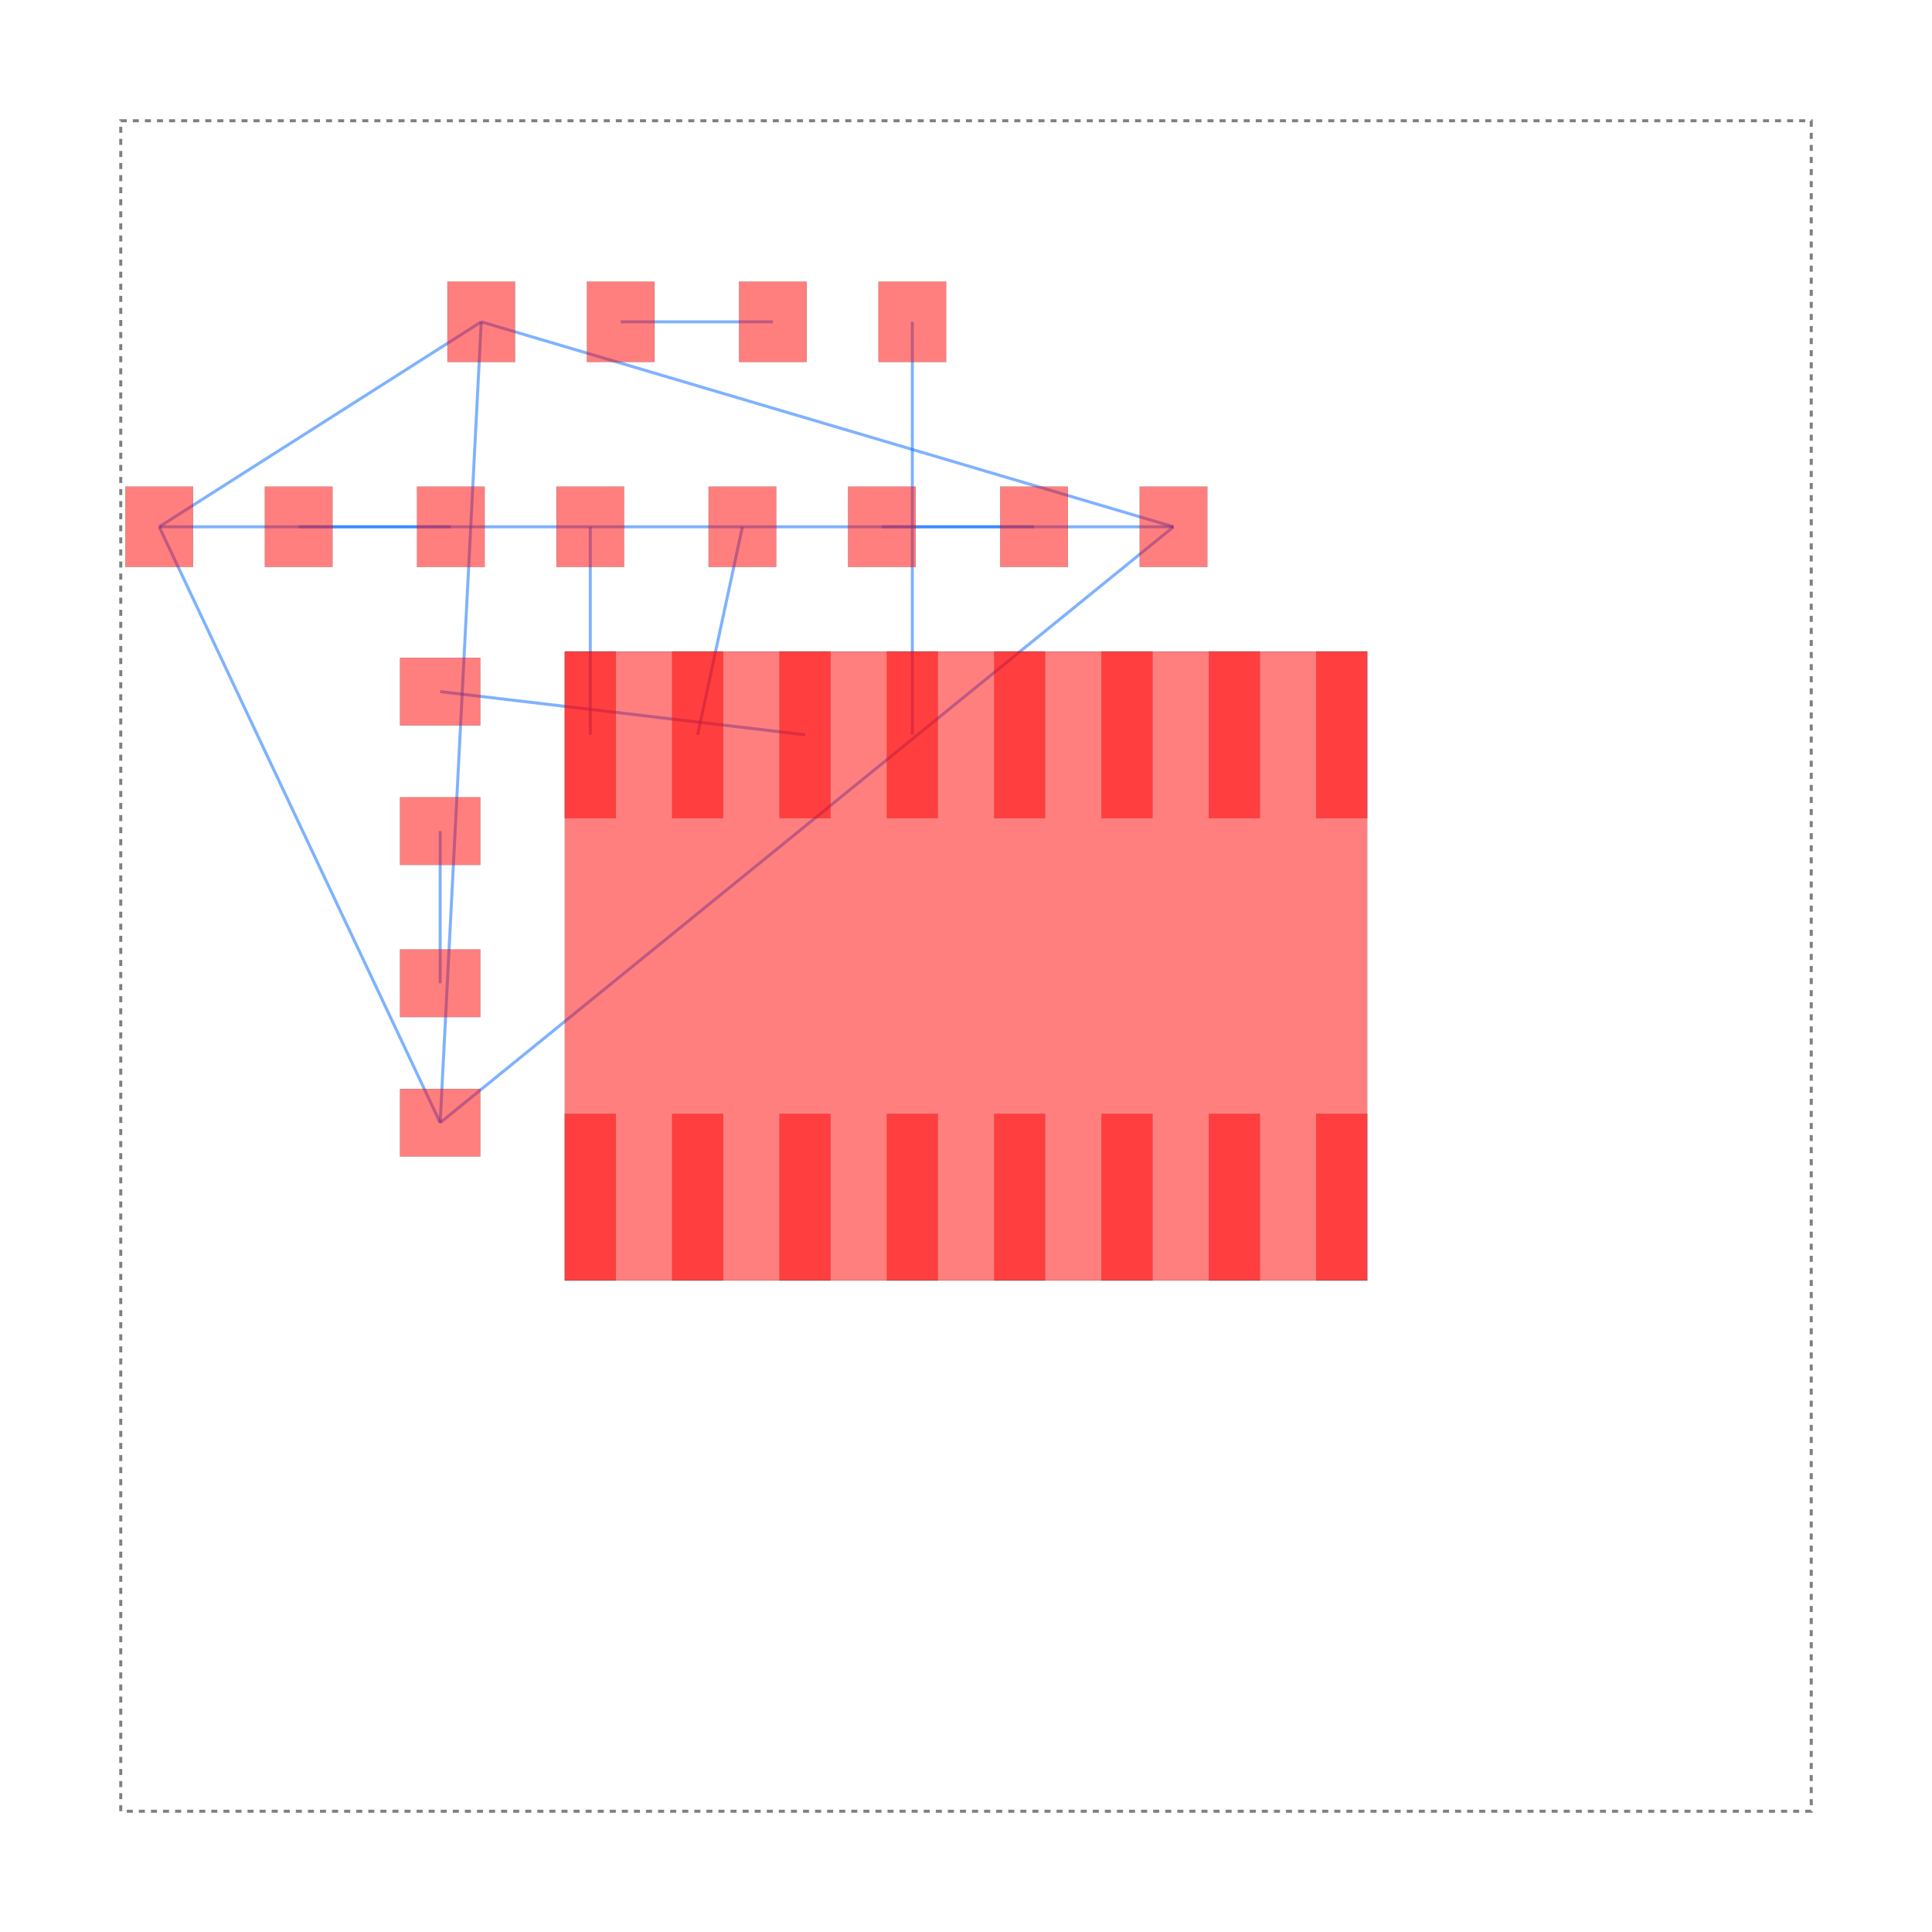
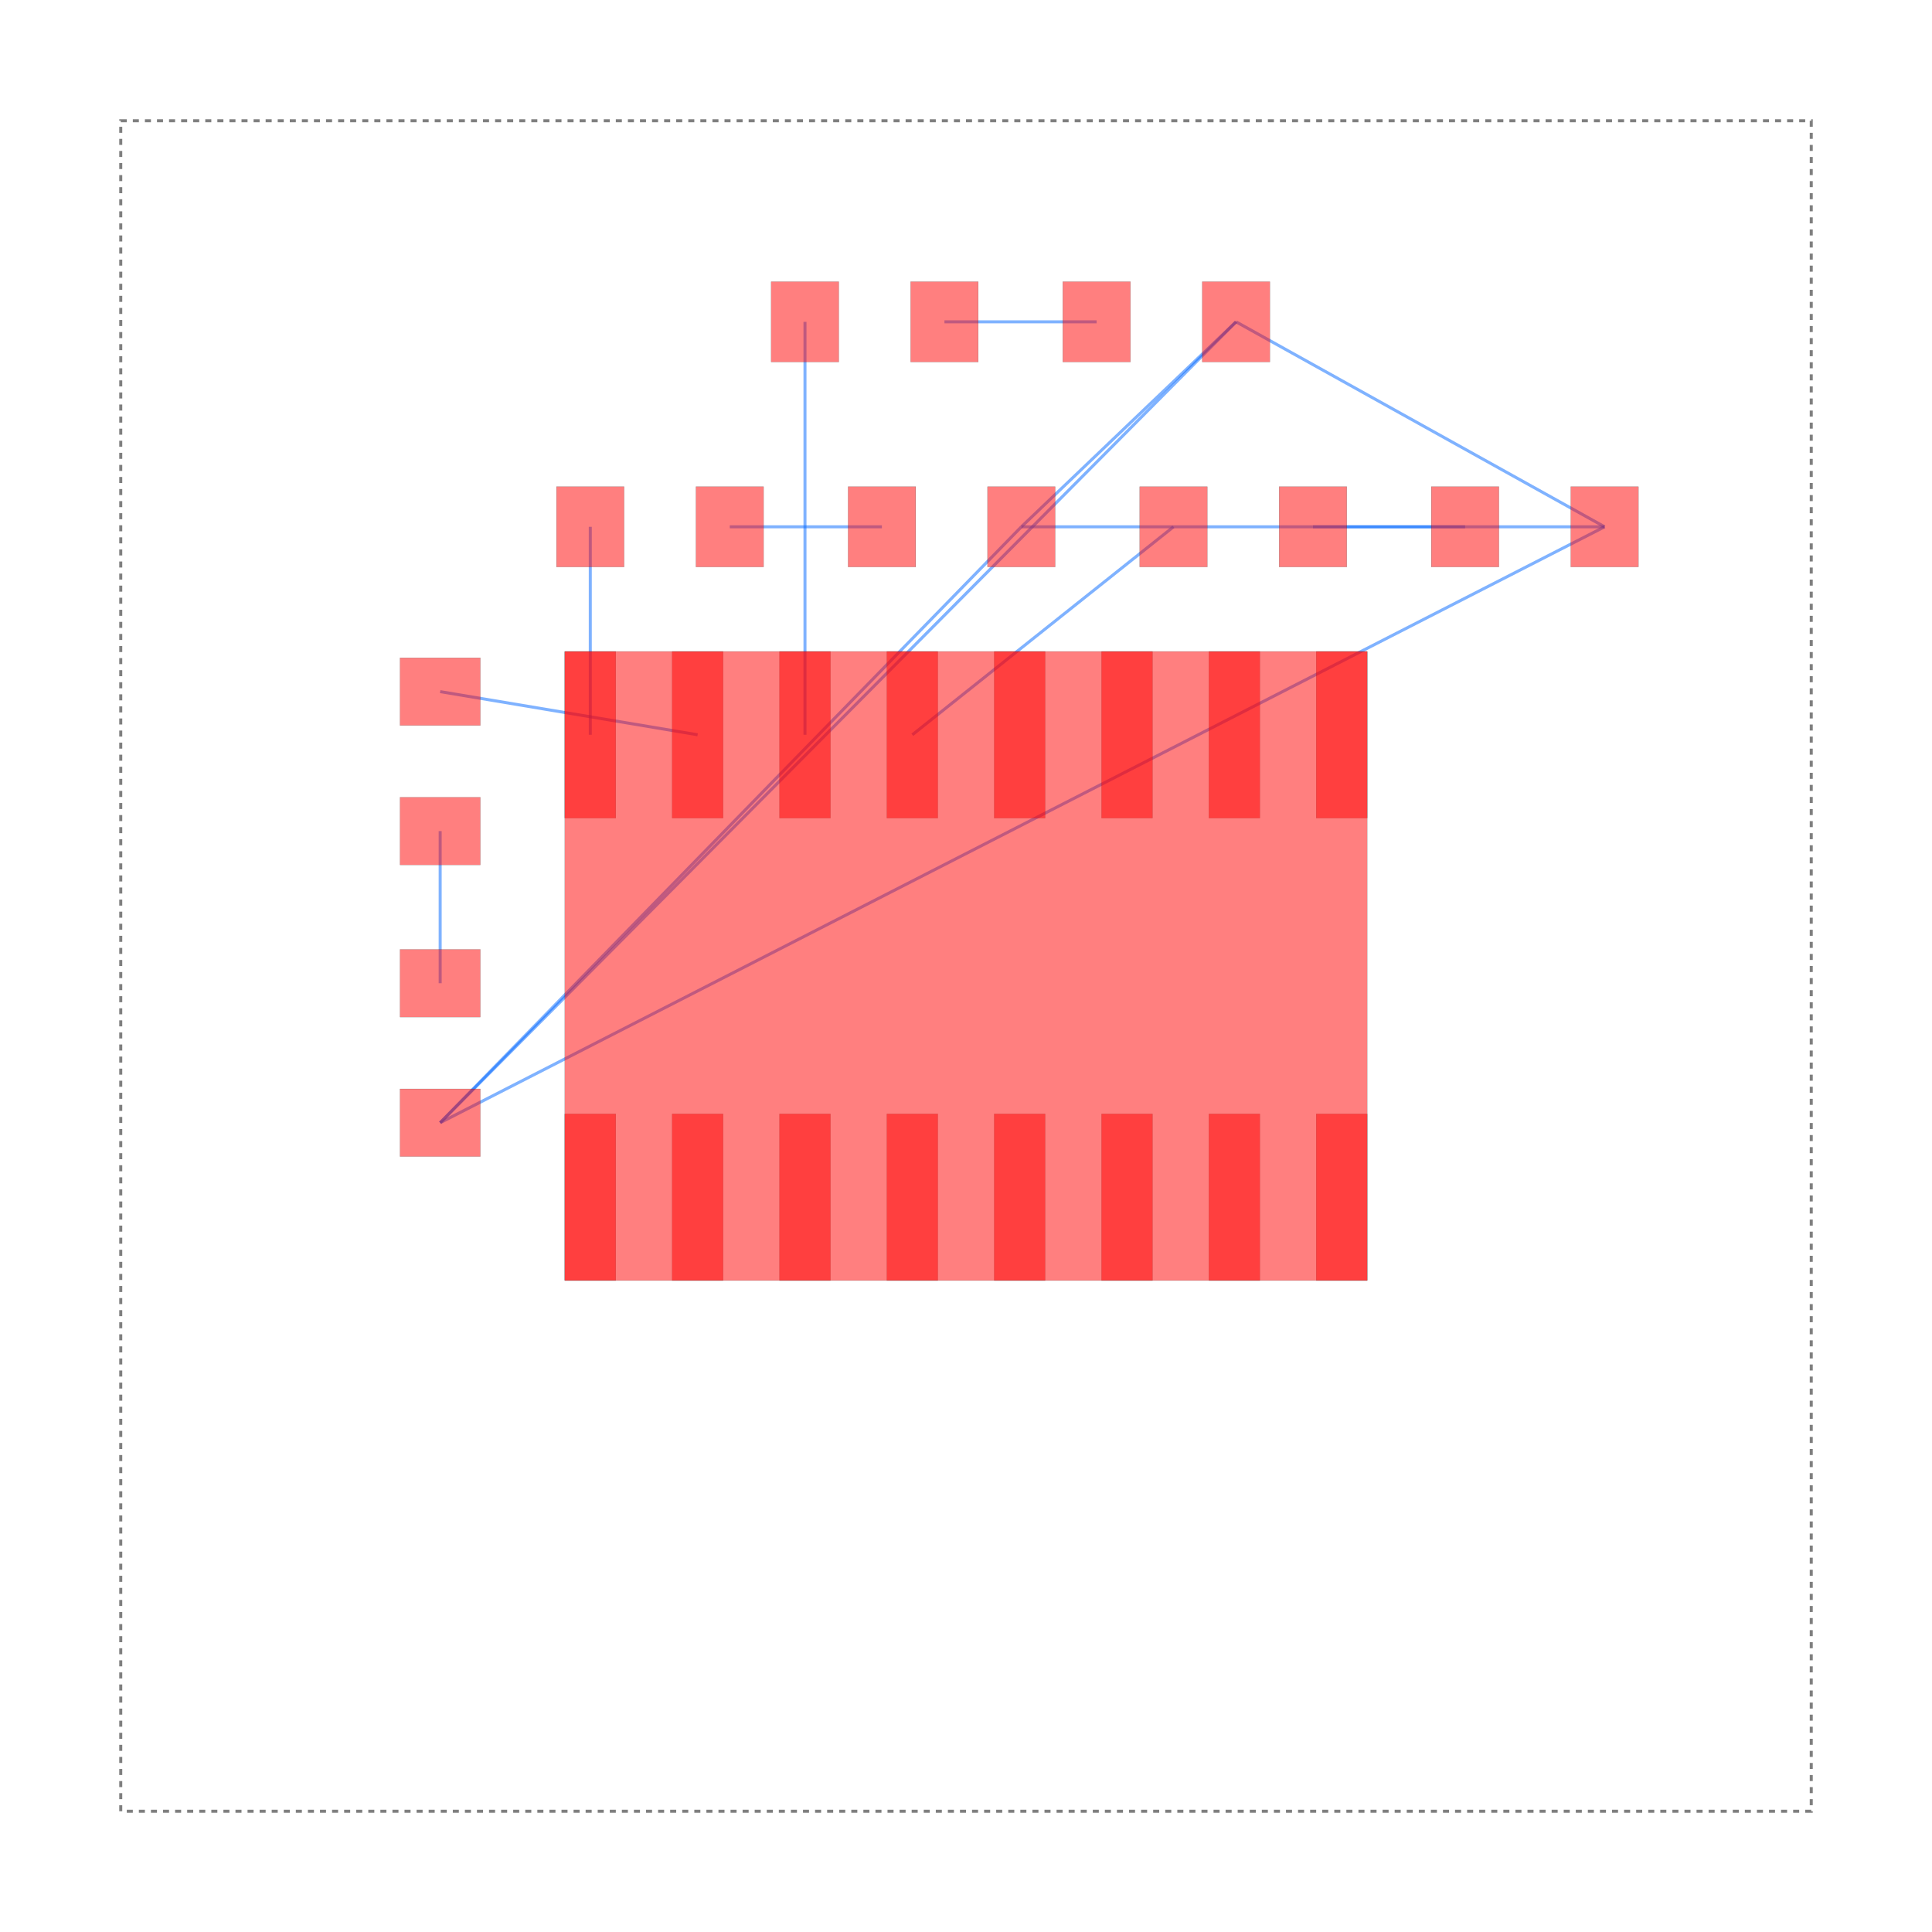
<svg xmlns="http://www.w3.org/2000/svg" width="640" height="640" viewBox="0 0 640 640">
  <rect width="100%" height="100%" fill="white" />
  <g>
    <polyline data-points="-10,-10 -10,10 10,10 10,-10 -10,-10" data-type="line" data-label="" points="40,600 40,40 600,40 600,600 40,600" fill="none" stroke="rgba(0,0,0,0.5)" stroke-width="1px" stroke-dasharray="2 2" />
  </g>
  <g>
    <polyline data-points="-4.444999999999993,2.735580000000027 -4.44499999999999,5.196074600000028" data-type="line" data-label="" points="195.54,243.404 195.54,174.51" fill="none" stroke="hsl(216, 100%, 50%, 0.5)" stroke-width="1px" />
  </g>
  <g>
-     <polyline data-points="-3.1750000000000114,2.735580000000027 -2.6449999999999902,5.196074600000028" data-type="line" data-label="" points="231.1,243.404 245.94,174.51" fill="none" stroke="hsl(216, 100%, 50%, 0.5)" stroke-width="1px" />
+     <polyline data-points="-3.1750000000000114,2.735580000000027 -6.2210026999999934,3.2460746000000285" data-type="line" data-label="" points="231.1,243.404 145.812,229.11" fill="none" stroke="hsl(216, 100%, 50%, 0.5)" stroke-width="1px" />
  </g>
  <g>
-     <polyline data-points="-1.9050000000000296,2.735580000000027 -6.221002699999993,3.2460746000000267" data-type="line" data-label="" points="266.66,243.404 145.812,229.11" fill="none" stroke="hsl(216, 100%, 50%, 0.5)" stroke-width="1px" />
+     <polyline data-points="-1.9050000000000296,2.735580000000027 -1.9050000000000273,7.6210746000000285" data-type="line" data-label="" points="266.66,243.404 266.66,106.61" fill="none" stroke="hsl(216, 100%, 50%, 0.5)" stroke-width="1px" />
  </g>
  <g>
-     <polyline data-points="-0.6349999999999341,2.735580000000027 -0.634999999999931,7.621074600000027" data-type="line" data-label="" points="302.22,243.404 302.22,106.61" fill="none" stroke="hsl(216, 100%, 50%, 0.5)" stroke-width="1px" />
+     <polyline data-points="-0.6349999999999341,2.735580000000027 2.455000000000011,5.196074600000028" data-type="line" data-label="" points="302.22,243.404 388.74,174.51" fill="none" stroke="hsl(216, 100%, 50%, 0.5)" stroke-width="1px" />
  </g>
  <g>
-     <polyline data-points="-6.09499999999999,5.196074600000028 -7.89499999999999,5.196074600000028" data-type="line" data-label="" points="149.34,174.51 98.94,174.51" fill="none" stroke="hsl(216, 100%, 50%, 0.5)" stroke-width="1px" />
+     <polyline data-points="-2.7949999999999893,5.196074600000028 -0.9949999999999892,5.196074600000028" data-type="line" data-label="" points="241.74,174.51 292.14,174.51" fill="none" stroke="hsl(216, 100%, 50%, 0.5)" stroke-width="1px" />
  </g>
  <g>
-     <polyline data-points="-9.544999999999991,5.196074600000028 2.45500000000001,5.196074600000028" data-type="line" data-label="" points="52.74,174.51 388.74,174.51" fill="none" stroke="hsl(216, 100%, 50%, 0.5)" stroke-width="1px" />
+     <polyline data-points="0.6550000000000109,5.196074600000028 -6.2210026999999934,-1.8539253999999716" data-type="line" data-label="" points="338.34,174.51 145.812,371.91" fill="none" stroke="hsl(216, 100%, 50%, 0.5)" stroke-width="1px" />
  </g>
  <g>
-     <polyline data-points="-9.544999999999991,5.196074600000028 -6.221002699999993,-1.8539253999999734" data-type="line" data-label="" points="52.74,174.51 145.812,371.91" fill="none" stroke="hsl(216, 100%, 50%, 0.5)" stroke-width="1px" />
+     <polyline data-points="0.6550000000000109,5.196074600000028 3.1949999999999728,7.6210746000000285" data-type="line" data-label="" points="338.34,174.51 409.46,106.61" fill="none" stroke="hsl(216, 100%, 50%, 0.5)" stroke-width="1px" />
  </g>
  <g>
-     <polyline data-points="-9.544999999999991,5.196074600000028 -5.734999999999931,7.621074600000027" data-type="line" data-label="" points="52.74,174.51 159.42,106.61" fill="none" stroke="hsl(216, 100%, 50%, 0.5)" stroke-width="1px" />
+     <polyline data-points="0.6550000000000109,5.196074600000028 7.555000000000011,5.196074600000028" data-type="line" data-label="" points="338.34,174.51 531.54,174.51" fill="none" stroke="hsl(216, 100%, 50%, 0.5)" stroke-width="1px" />
  </g>
  <g>
-     <polyline data-points="2.45500000000001,5.196074600000028 -6.221002699999993,-1.8539253999999734" data-type="line" data-label="" points="388.74,174.51 145.812,371.91" fill="none" stroke="hsl(216, 100%, 50%, 0.5)" stroke-width="1px" />
+     <polyline data-points="-6.2210026999999934,-1.8539253999999716 3.1949999999999728,7.6210746000000285" data-type="line" data-label="" points="145.812,371.91 409.46,106.61" fill="none" stroke="hsl(216, 100%, 50%, 0.5)" stroke-width="1px" />
  </g>
  <g>
-     <polyline data-points="2.45500000000001,5.196074600000028 -5.734999999999931,7.621074600000027" data-type="line" data-label="" points="388.74,174.51 159.42,106.61" fill="none" stroke="hsl(216, 100%, 50%, 0.5)" stroke-width="1px" />
+     <polyline data-points="-6.2210026999999934,-1.8539253999999716 7.555000000000011,5.196074600000028" data-type="line" data-label="" points="145.812,371.91 531.54,174.51" fill="none" stroke="hsl(216, 100%, 50%, 0.5)" stroke-width="1px" />
  </g>
  <g>
-     <polyline data-points="-6.221002699999993,-1.8539253999999734 -5.734999999999931,7.621074600000027" data-type="line" data-label="" points="145.812,371.91 159.42,106.61" fill="none" stroke="hsl(216, 100%, 50%, 0.5)" stroke-width="1px" />
+     <polyline data-points="3.1949999999999728,7.6210746000000285 7.555000000000011,5.196074600000028" data-type="line" data-label="" points="409.46,106.61 531.54,174.51" fill="none" stroke="hsl(216, 100%, 50%, 0.5)" stroke-width="1px" />
  </g>
  <g>
-     <polyline data-points="-0.9949999999999903,5.196074600000028 0.8050000000000097,5.196074600000028" data-type="line" data-label="" points="292.14,174.51 342.54,174.51" fill="none" stroke="hsl(216, 100%, 50%, 0.5)" stroke-width="1px" />
+     <polyline data-points="-6.2210026999999934,1.5960746000000285 -6.2210026999999934,-0.2039253999999715" data-type="line" data-label="" points="145.812,275.31 145.812,325.71" fill="none" stroke="hsl(216, 100%, 50%, 0.5)" stroke-width="1px" />
  </g>
  <g>
-     <polyline data-points="-6.221002699999993,1.5960746000000268 -6.221002699999993,-0.20392539999997328" data-type="line" data-label="" points="145.812,275.31 145.812,325.71" fill="none" stroke="hsl(216, 100%, 50%, 0.5)" stroke-width="1px" />
+     <polyline data-points="-0.2550000000000274,7.6210746000000285 1.5449999999999726,7.6210746000000285" data-type="line" data-label="" points="312.86,106.61 363.26,106.61" fill="none" stroke="hsl(216, 100%, 50%, 0.5)" stroke-width="1px" />
  </g>
  <g>
-     <polyline data-points="-2.284999999999931,7.621074600000027 -4.084999999999931,7.621074600000027" data-type="line" data-label="" points="256.02,106.61 205.62,106.61" fill="none" stroke="hsl(216, 100%, 50%, 0.5)" stroke-width="1px" />
+     <polyline data-points="4.105000000000011,5.196074600000028 5.905000000000011,5.196074600000028" data-type="line" data-label="" points="434.94,174.51 485.34,174.51" fill="none" stroke="hsl(216, 100%, 50%, 0.5)" stroke-width="1px" />
  </g>
  <g>
    <rect data-type="rect" data-label="" data-x="-4.444999999999993" data-y="-2.735580000000027" x="187.112" y="369.002" width="16.856" height="55.188" fill="rgba(255,0,0,0.5)" stroke="black" stroke-width="0.036" />
  </g>
  <g>
    <rect data-type="rect" data-label="" data-x="-3.1750000000000114" data-y="-2.735580000000027" x="222.672" y="369.002" width="16.856" height="55.188" fill="rgba(255,0,0,0.5)" stroke="black" stroke-width="0.036" />
  </g>
  <g>
    <rect data-type="rect" data-label="" data-x="-1.9050000000000296" data-y="-2.735580000000027" x="258.232" y="369.002" width="16.856" height="55.188" fill="rgba(255,0,0,0.5)" stroke="black" stroke-width="0.036" />
  </g>
  <g>
    <rect data-type="rect" data-label="" data-x="-0.6349999999999341" data-y="-2.735580000000027" x="293.792" y="369.002" width="16.856" height="55.188" fill="rgba(255,0,0,0.5)" stroke="black" stroke-width="0.036" />
  </g>
  <g>
    <rect data-type="rect" data-label="" data-x="0.6350000000000477" data-y="-2.735580000000027" x="329.352" y="369.002" width="16.856" height="55.188" fill="rgba(255,0,0,0.5)" stroke="black" stroke-width="0.036" />
  </g>
  <g>
    <rect data-type="rect" data-label="" data-x="1.9050000000000296" data-y="-2.735580000000027" x="364.912" y="369.002" width="16.856" height="55.188" fill="rgba(255,0,0,0.5)" stroke="black" stroke-width="0.036" />
  </g>
  <g>
    <rect data-type="rect" data-label="" data-x="3.1750000000000114" data-y="-2.735580000000027" x="400.472" y="369.002" width="16.856" height="55.188" fill="rgba(255,0,0,0.5)" stroke="black" stroke-width="0.036" />
  </g>
  <g>
    <rect data-type="rect" data-label="" data-x="4.444999999999993" data-y="-2.735580000000027" x="436.032" y="369.002" width="16.856" height="55.188" fill="rgba(255,0,0,0.5)" stroke="black" stroke-width="0.036" />
  </g>
  <g>
    <rect data-type="rect" data-label="" data-x="-4.444999999999993" data-y="2.735580000000027" x="187.112" y="215.81" width="16.856" height="55.188" fill="rgba(255,0,0,0.5)" stroke="black" stroke-width="0.036" />
  </g>
  <g>
    <rect data-type="rect" data-label="" data-x="-3.1750000000000114" data-y="2.735580000000027" x="222.672" y="215.81" width="16.856" height="55.188" fill="rgba(255,0,0,0.5)" stroke="black" stroke-width="0.036" />
  </g>
  <g>
    <rect data-type="rect" data-label="" data-x="-1.9050000000000296" data-y="2.735580000000027" x="258.232" y="215.81" width="16.856" height="55.188" fill="rgba(255,0,0,0.5)" stroke="black" stroke-width="0.036" />
  </g>
  <g>
    <rect data-type="rect" data-label="" data-x="-0.6349999999999341" data-y="2.735580000000027" x="293.792" y="215.81" width="16.856" height="55.188" fill="rgba(255,0,0,0.5)" stroke="black" stroke-width="0.036" />
  </g>
  <g>
    <rect data-type="rect" data-label="" data-x="0.6350000000000477" data-y="2.735580000000027" x="329.352" y="215.81" width="16.856" height="55.188" fill="rgba(255,0,0,0.5)" stroke="black" stroke-width="0.036" />
  </g>
  <g>
    <rect data-type="rect" data-label="" data-x="1.9050000000000296" data-y="2.735580000000027" x="364.912" y="215.81" width="16.856" height="55.188" fill="rgba(255,0,0,0.5)" stroke="black" stroke-width="0.036" />
  </g>
  <g>
    <rect data-type="rect" data-label="" data-x="3.1750000000000114" data-y="2.735580000000027" x="400.472" y="215.81" width="16.856" height="55.188" fill="rgba(255,0,0,0.5)" stroke="black" stroke-width="0.036" />
  </g>
  <g>
    <rect data-type="rect" data-label="" data-x="4.444999999999993" data-y="2.735580000000027" x="436.032" y="215.81" width="16.856" height="55.188" fill="rgba(255,0,0,0.5)" stroke="black" stroke-width="0.036" />
  </g>
  <g>
    <rect data-type="rect" data-label="" data-x="0" data-y="0" x="187.112" y="215.81" width="265.776" height="208.38" fill="rgba(255,0,0,0.5)" stroke="black" stroke-width="0.036" />
  </g>
  <g>
-     <rect data-type="rect" data-label="" data-x="-6.09499999999999" data-y="5.196074600000028" x="138.14" y="161.21" width="22.4" height="26.6" fill="rgba(255,0,0,0.5)" stroke="black" stroke-width="0.036" />
+     <rect data-type="rect" data-label="" data-x="-2.7949999999999893" data-y="5.196074600000028" x="230.54" y="161.21" width="22.4" height="26.6" fill="rgba(255,0,0,0.5)" stroke="black" stroke-width="0.036" />
  </g>
  <g>
    <rect data-type="rect" data-label="" data-x="-4.44499999999999" data-y="5.196074600000028" x="184.34" y="161.21" width="22.4" height="26.6" fill="rgba(255,0,0,0.5)" stroke="black" stroke-width="0.036" />
  </g>
  <g>
-     <rect data-type="rect" data-label="" data-x="-7.89499999999999" data-y="5.196074600000028" x="87.74" y="161.21" width="22.4" height="26.6" fill="rgba(255,0,0,0.5)" stroke="black" stroke-width="0.036" />
+     <rect data-type="rect" data-label="" data-x="-0.9949999999999892" data-y="5.196074600000028" x="280.94" y="161.21" width="22.4" height="26.6" fill="rgba(255,0,0,0.5)" stroke="black" stroke-width="0.036" />
  </g>
  <g>
-     <rect data-type="rect" data-label="" data-x="-9.544999999999991" data-y="5.196074600000028" x="41.54" y="161.21" width="22.4" height="26.6" fill="rgba(255,0,0,0.5)" stroke="black" stroke-width="0.036" />
+     <rect data-type="rect" data-label="" data-x="0.6550000000000109" data-y="5.196074600000028" x="327.14" y="161.21" width="22.4" height="26.6" fill="rgba(255,0,0,0.5)" stroke="black" stroke-width="0.036" />
  </g>
  <g>
-     <rect data-type="rect" data-label="" data-x="-0.9949999999999903" data-y="5.196074600000028" x="280.94" y="161.21" width="22.4" height="26.6" fill="rgba(255,0,0,0.5)" stroke="black" stroke-width="0.036" />
+     <rect data-type="rect" data-label="" data-x="-6.2210026999999934" data-y="1.5960746000000285" x="132.512" y="264.11" width="26.6" height="22.4" fill="rgba(255,0,0,0.5)" stroke="black" stroke-width="0.036" />
  </g>
  <g>
-     <rect data-type="rect" data-label="" data-x="-2.6449999999999902" data-y="5.196074600000028" x="234.74" y="161.21" width="22.4" height="26.6" fill="rgba(255,0,0,0.5)" stroke="black" stroke-width="0.036" />
+     <rect data-type="rect" data-label="" data-x="-6.2210026999999934" data-y="3.2460746000000285" x="132.512" y="217.91" width="26.6" height="22.4" fill="rgba(255,0,0,0.5)" stroke="black" stroke-width="0.036" />
  </g>
  <g>
-     <rect data-type="rect" data-label="" data-x="0.8050000000000097" data-y="5.196074600000028" x="331.34" y="161.21" width="22.4" height="26.6" fill="rgba(255,0,0,0.5)" stroke="black" stroke-width="0.036" />
+     <rect data-type="rect" data-label="" data-x="-6.2210026999999934" data-y="-0.2039253999999715" x="132.512" y="314.51" width="26.6" height="22.4" fill="rgba(255,0,0,0.5)" stroke="black" stroke-width="0.036" />
  </g>
  <g>
-     <rect data-type="rect" data-label="" data-x="2.45500000000001" data-y="5.196074600000028" x="377.54" y="161.21" width="22.4" height="26.6" fill="rgba(255,0,0,0.5)" stroke="black" stroke-width="0.036" />
+     <rect data-type="rect" data-label="" data-x="-6.2210026999999934" data-y="-1.8539253999999716" x="132.512" y="360.71" width="26.6" height="22.4" fill="rgba(255,0,0,0.5)" stroke="black" stroke-width="0.036" />
  </g>
  <g>
-     <rect data-type="rect" data-label="" data-x="-6.221002699999993" data-y="1.5960746000000268" x="132.512" y="264.11" width="26.6" height="22.4" fill="rgba(255,0,0,0.5)" stroke="black" stroke-width="0.036" />
+     <rect data-type="rect" data-label="" data-x="-0.2550000000000274" data-y="7.6210746000000285" x="301.66" y="93.31" width="22.4" height="26.6" fill="rgba(255,0,0,0.5)" stroke="black" stroke-width="0.036" />
  </g>
  <g>
-     <rect data-type="rect" data-label="" data-x="-6.221002699999993" data-y="3.2460746000000267" x="132.512" y="217.91" width="26.6" height="22.4" fill="rgba(255,0,0,0.5)" stroke="black" stroke-width="0.036" />
+     <rect data-type="rect" data-label="" data-x="-1.9050000000000273" data-y="7.6210746000000285" x="255.46" y="93.31" width="22.4" height="26.6" fill="rgba(255,0,0,0.5)" stroke="black" stroke-width="0.036" />
  </g>
  <g>
-     <rect data-type="rect" data-label="" data-x="-6.221002699999993" data-y="-0.20392539999997328" x="132.512" y="314.51" width="26.6" height="22.4" fill="rgba(255,0,0,0.5)" stroke="black" stroke-width="0.036" />
+     <rect data-type="rect" data-label="" data-x="1.5449999999999726" data-y="7.6210746000000285" x="352.06" y="93.31" width="22.4" height="26.6" fill="rgba(255,0,0,0.5)" stroke="black" stroke-width="0.036" />
  </g>
  <g>
-     <rect data-type="rect" data-label="" data-x="-6.221002699999993" data-y="-1.8539253999999734" x="132.512" y="360.71" width="26.6" height="22.4" fill="rgba(255,0,0,0.5)" stroke="black" stroke-width="0.036" />
+     <rect data-type="rect" data-label="" data-x="3.1949999999999728" data-y="7.6210746000000285" x="398.26" y="93.31" width="22.4" height="26.6" fill="rgba(255,0,0,0.5)" stroke="black" stroke-width="0.036" />
  </g>
  <g>
-     <rect data-type="rect" data-label="" data-x="-2.284999999999931" data-y="7.621074600000027" x="244.82" y="93.31" width="22.4" height="26.6" fill="rgba(255,0,0,0.5)" stroke="black" stroke-width="0.036" />
+     <rect data-type="rect" data-label="" data-x="4.105000000000011" data-y="5.196074600000028" x="423.74" y="161.21" width="22.4" height="26.6" fill="rgba(255,0,0,0.5)" stroke="black" stroke-width="0.036" />
  </g>
  <g>
-     <rect data-type="rect" data-label="" data-x="-0.634999999999931" data-y="7.621074600000027" x="291.02" y="93.31" width="22.4" height="26.6" fill="rgba(255,0,0,0.5)" stroke="black" stroke-width="0.036" />
+     <rect data-type="rect" data-label="" data-x="2.455000000000011" data-y="5.196074600000028" x="377.54" y="161.21" width="22.4" height="26.6" fill="rgba(255,0,0,0.5)" stroke="black" stroke-width="0.036" />
  </g>
  <g>
-     <rect data-type="rect" data-label="" data-x="-4.084999999999931" data-y="7.621074600000027" x="194.42" y="93.31" width="22.4" height="26.6" fill="rgba(255,0,0,0.5)" stroke="black" stroke-width="0.036" />
+     <rect data-type="rect" data-label="" data-x="5.905000000000011" data-y="5.196074600000028" x="474.14" y="161.21" width="22.4" height="26.6" fill="rgba(255,0,0,0.5)" stroke="black" stroke-width="0.036" />
  </g>
  <g>
-     <rect data-type="rect" data-label="" data-x="-5.734999999999931" data-y="7.621074600000027" x="148.22" y="93.31" width="22.4" height="26.6" fill="rgba(255,0,0,0.5)" stroke="black" stroke-width="0.036" />
+     <rect data-type="rect" data-label="" data-x="7.555000000000011" data-y="5.196074600000028" x="520.34" y="161.21" width="22.4" height="26.6" fill="rgba(255,0,0,0.5)" stroke="black" stroke-width="0.036" />
  </g>
  <g id="crosshair" style="display: none">
    <line id="crosshair-h" y1="0" y2="640" stroke="#666" stroke-width="0.5" />
    <line id="crosshair-v" x1="0" x2="640" stroke="#666" stroke-width="0.5" />
    <text id="coordinates" font-family="monospace" font-size="12" fill="#666" />
  </g>
</svg>
